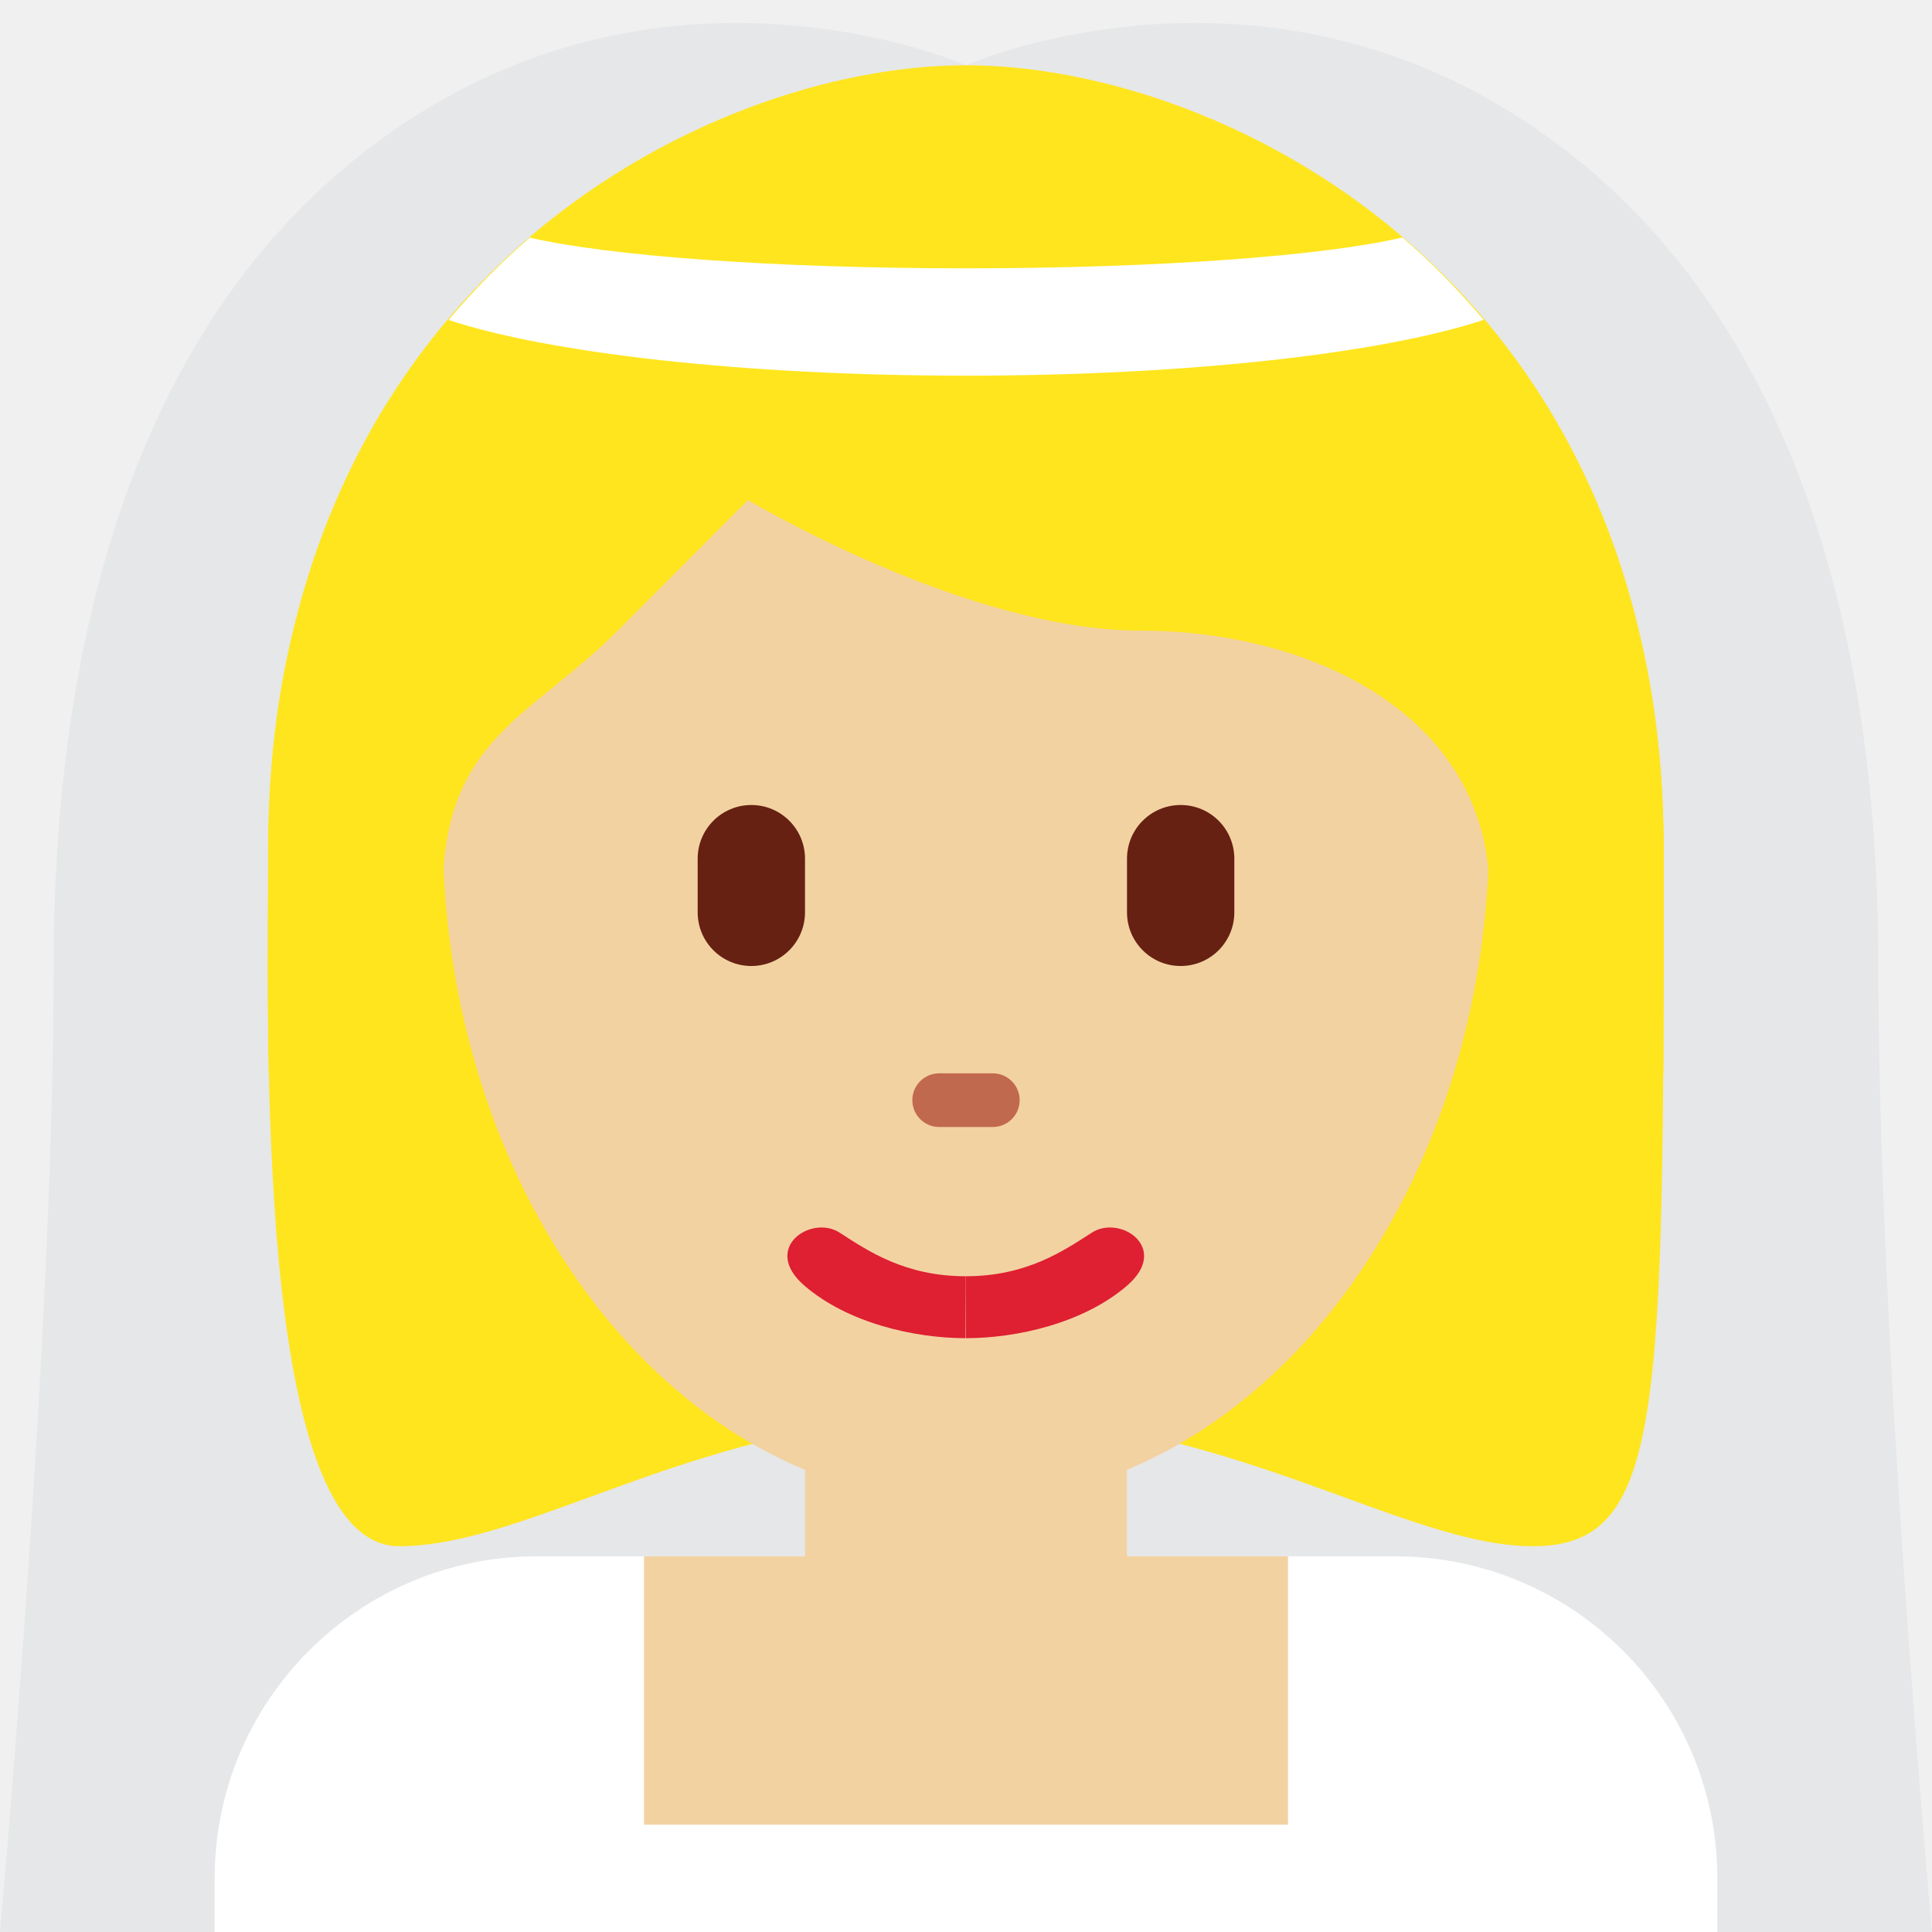
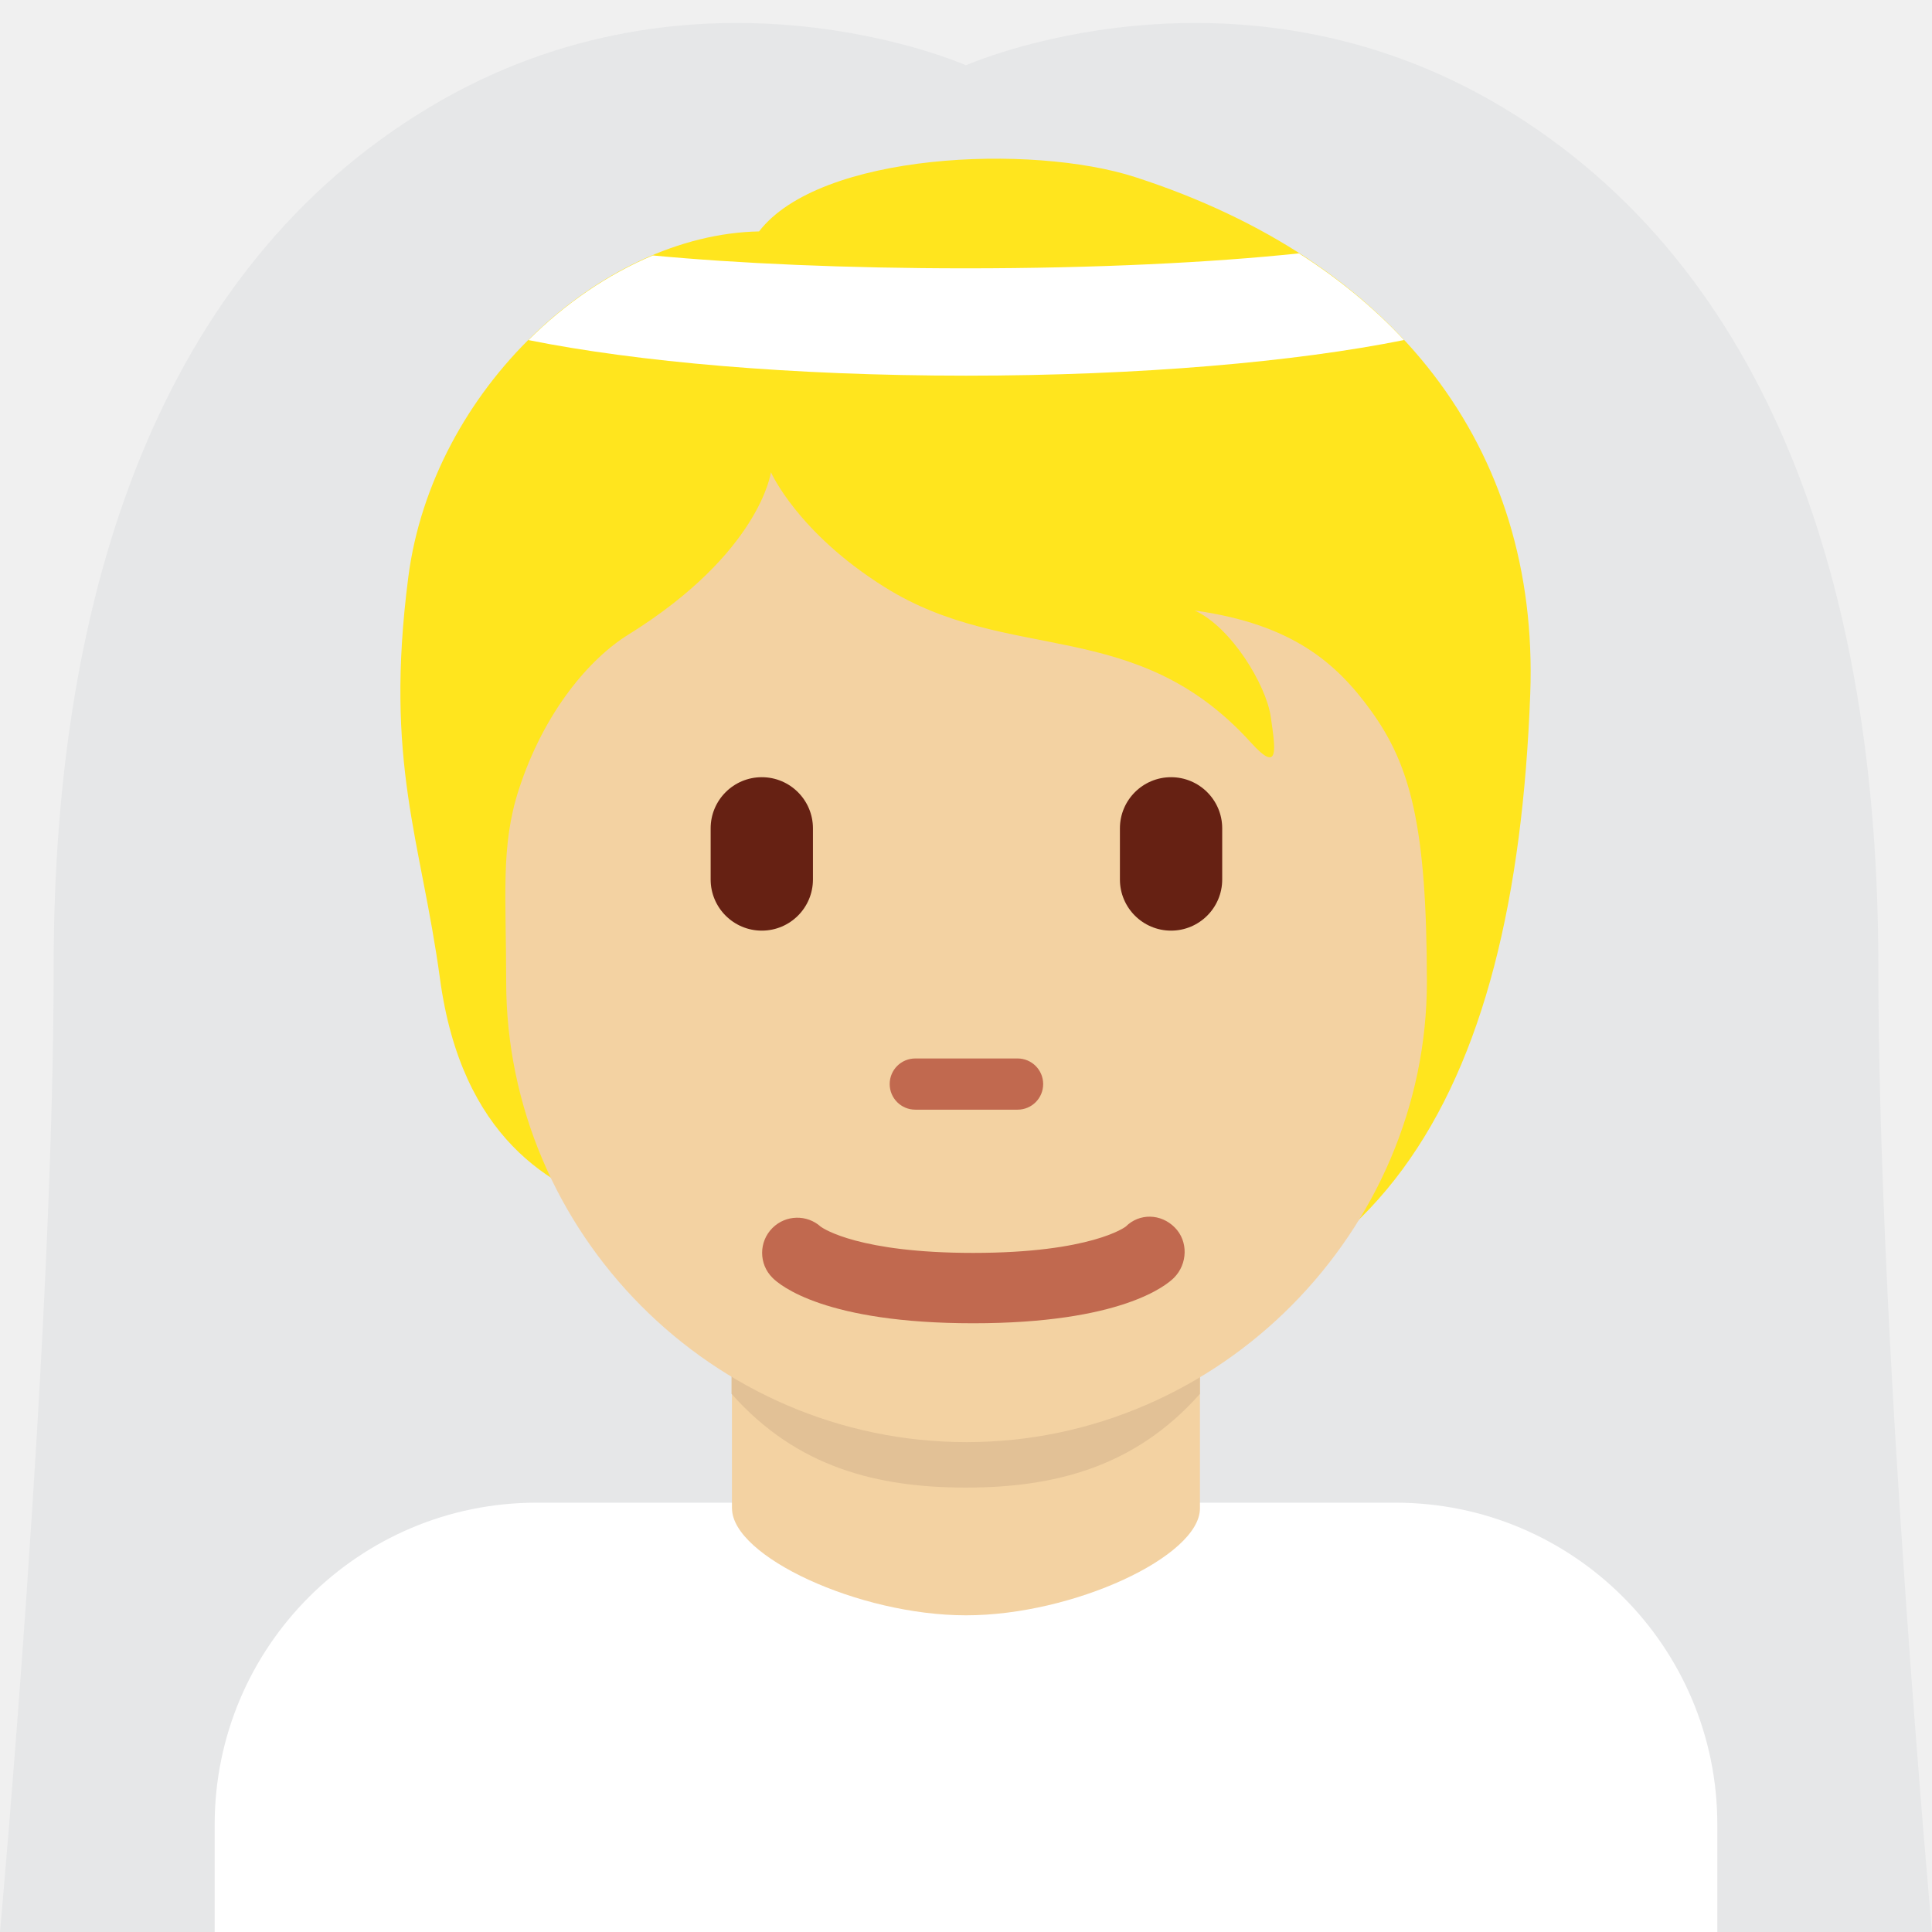
<svg xmlns="http://www.w3.org/2000/svg" viewBox="0 0 36 36">
  <path fill="#E6E7E8" d="M35 18c0-7.002-2-13-7-16s-10-.784-10-.784v.034l-.001-.034S13-1 8 2s-7 8.998-7 16c0 7.003-1 18-1 18h36s-1-10.998-1-18z" />
-   <path fill="#FFE51E" d="M17.999 2.809C22.875 2.809 31 5.247 31 15.81c0 10.564 0 13.001-2.438 13.001s-5.688-2.438-10.563-2.438c-4.876 0-8.056 2.438-10.563 2.438-2.716 0-2.438-9.751-2.438-13.001 0-10.563 8.125-13.001 13.001-13.001z" />
-   <path fill="#FFF" d="M32 36v-1c0-3.313-2.687-6-6-6H10c-3.313 0-6 2.687-6 6v1h28z" />
-   <path fill="#F3D2A2" d="M27.75 15.455c0-6.928-4.366-12.544-9.751-12.544s-9.75 5.616-9.75 12.544c0 5.581 2.835 10.305 6.751 11.934V29h-3v5h12v-5h-3v-1.613c3.916-1.629 6.75-6.353 6.75-11.932z" />
-   <path fill="#FFE51E" d="M5.863 20c-.025 0-.052-.59-.052-.876 0-4.063 2.438.425 2.438-2.47s1.625-3.266 3.25-4.891c.812-.812 2.438-2.446 2.438-2.446s4.063 2.434 7.314 2.434c3.25 0 6.5 1.624 6.5 4.874s2.438-1.563 2.438 2.5c0 .289-.027.875-.047.875h.853C31 19 31 17.392 31 15.874 31 5.311 22.875 1.216 17.999 1.216c-4.876 0-13.001 4.11-13.001 14.674 0 .942-.023 2.11.01 4.11h.855z" />
-   <path fill="#662113" d="M14 18c-.552 0-1-.448-1-1v-1c0-.552.448-1 1-1s1 .448 1 1v1c0 .552-.448 1-1 1zm8 0c-.553 0-1-.448-1-1v-1c0-.552.447-1 1-1s1 .448 1 1v1c0 .552-.447 1-1 1z" />
-   <path fill="#FFF" d="M27.647 5.96c-.477-.564-.981-1.079-1.516-1.535C24.69 4.765 21.596 5 18 5c-3.591 0-6.682-.234-8.126-.572-.534.456-1.04.97-1.516 1.534C10.229 6.58 13.844 7 18 7c4.159 0 7.777-.42 9.647-1.04z" />
-   <path fill="#C1694F" d="M19 20.5c0 .276-.224.5-.5.5h-1c-.276 0-.5-.224-.5-.5s.224-.5.5-.5h1c.276 0 .5.224.5.5z" />
-   <path fill="#DF1F32" d="M17.995 23.781c1.13 0 1.817-.469 2.349-.812.531-.344 1.469.289.656.988-.812.699-2.053.978-3.001.978l-.004-1.154z" />
-   <path fill="#DF1F32" d="M17.995 23.781c-1.13 0-1.817-.469-2.349-.812-.531-.344-1.469.289-.656.988.812.699 2.053.978 3.001.978l.004-1.154z" />
+   <path fill="#FFF" d="M26 28H10c-3.313 0-6 2.686-6 6v2h28v-2c0-3.314-2.685-6-6-6z" />
+   <path fill="#F3D2A2" d="M13.64 28.106c0 .894 2.36 1.993 4.36 1.993s4.359-1.099 4.359-1.992V24.29h-8.72v3.816z" />
+   <path fill="#E2C196" d="M13.632 25.973c1.216 1.374 2.724 1.746 4.364 1.746 1.639 0 3.146-.373 4.363-1.746v-3.491h-8.728v3.491z" />
+   <path fill="#FFE51E" d="M21.152 3.3c-1.925-.623-5.876-.46-7.008 1.012-2.944.057-6.083 2.932-6.536 6.443-.448 3.475.235 4.874.591 7.486.403 2.96 2.067 3.907 3.397 4.303 1.914 2.529 3.949 2.421 7.366 2.421 6.672 0 9.271-4.458 9.552-12.04.169-4.585-2.522-8.059-7.362-9.625z" />
+   <path fill="#F3D2A2" d="M25.547 13.244c-.646-.894-1.472-1.614-3.284-1.868.68.311 1.331 1.387 1.416 1.982.085.595.17 1.076-.368.481-2.155-2.382-4.502-1.444-6.827-2.899-1.624-1.016-2.119-2.141-2.119-2.141s-.198 1.5-2.661 3.029c-.714.443-1.566 1.43-2.038 2.888-.34 1.048-.234 1.982-.234 3.578 0 4.66 3.841 8.578 8.578 8.578s8.578-3.953 8.578-8.578c-.002-2.899-.305-4.031-1.041-5.05z" />
+   <path fill="#C1694F" d="M18.134 24.657c-2.754 0-3.6-.705-3.741-.848-.256-.256-.256-.671 0-.927.248-.248.646-.255.902-.023.052.037.721.487 2.839.487 2.2 0 2.836-.485 2.842-.49.256-.255.657-.243.913.015.256.256.242.683-.014.939-.142.142-.987.847-3.741.847m.827-3.98h-1.906c-.263 0-.477-.213-.477-.477s.213-.477.477-.477h1.906c.263 0 .477.213.477.477s-.213.477-.477.477z" />
+   <path fill="#662113" d="M14.195 17.341c-.526 0-.953-.427-.953-.953v-.953c0-.526.427-.953.953-.953s.953.427.953.953v.953c0 .526-.426.953-.953.953zm7.626 0c-.526 0-.953-.427-.953-.953v-.953c0-.526.427-.953.953-.953s.953.427.953.953v.953c0 .526-.427.953-.953.953z" />
+   <path fill="#FFF" d="M9.847 6.337C11.86 6.742 14.759 7 18 7c3.245 0 6.148-.258 8.162-.664-.559-.601-1.215-1.141-1.958-1.615C22.59 4.892 20.415 5 18 5c-2.23 0-4.266-.091-5.836-.24-.834.35-1.628.891-2.317 1.577z" />
</svg>
